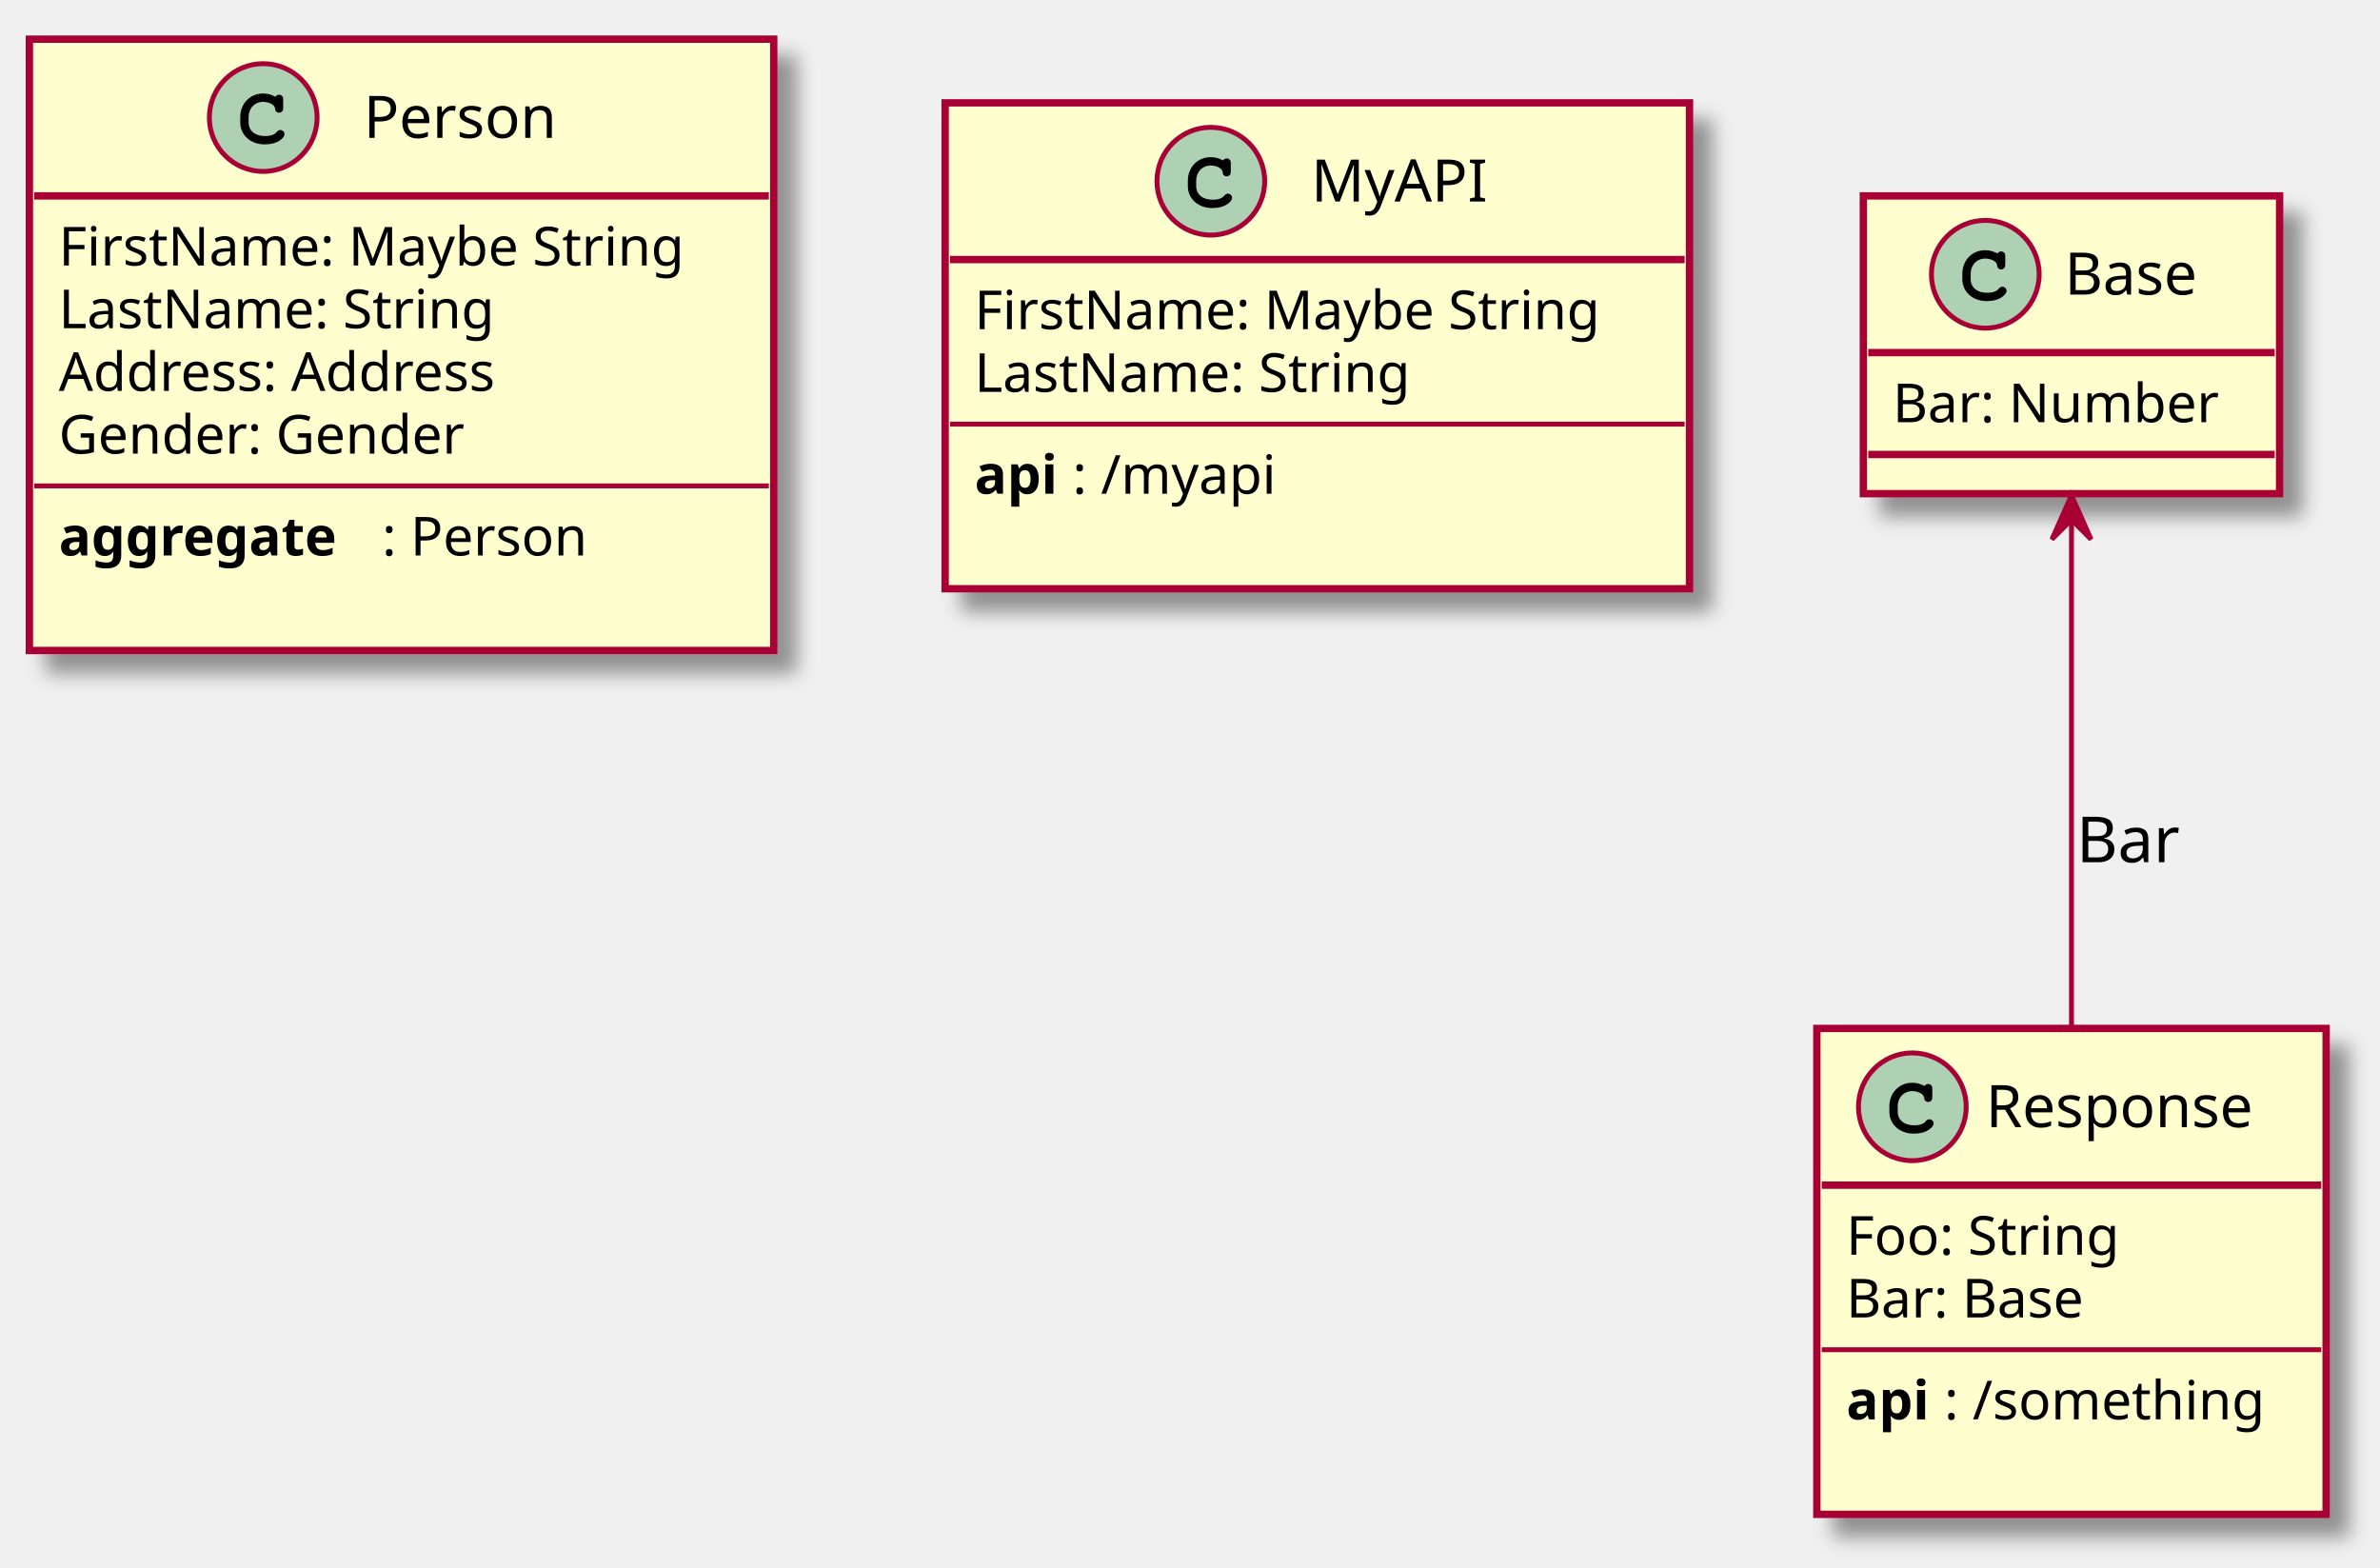
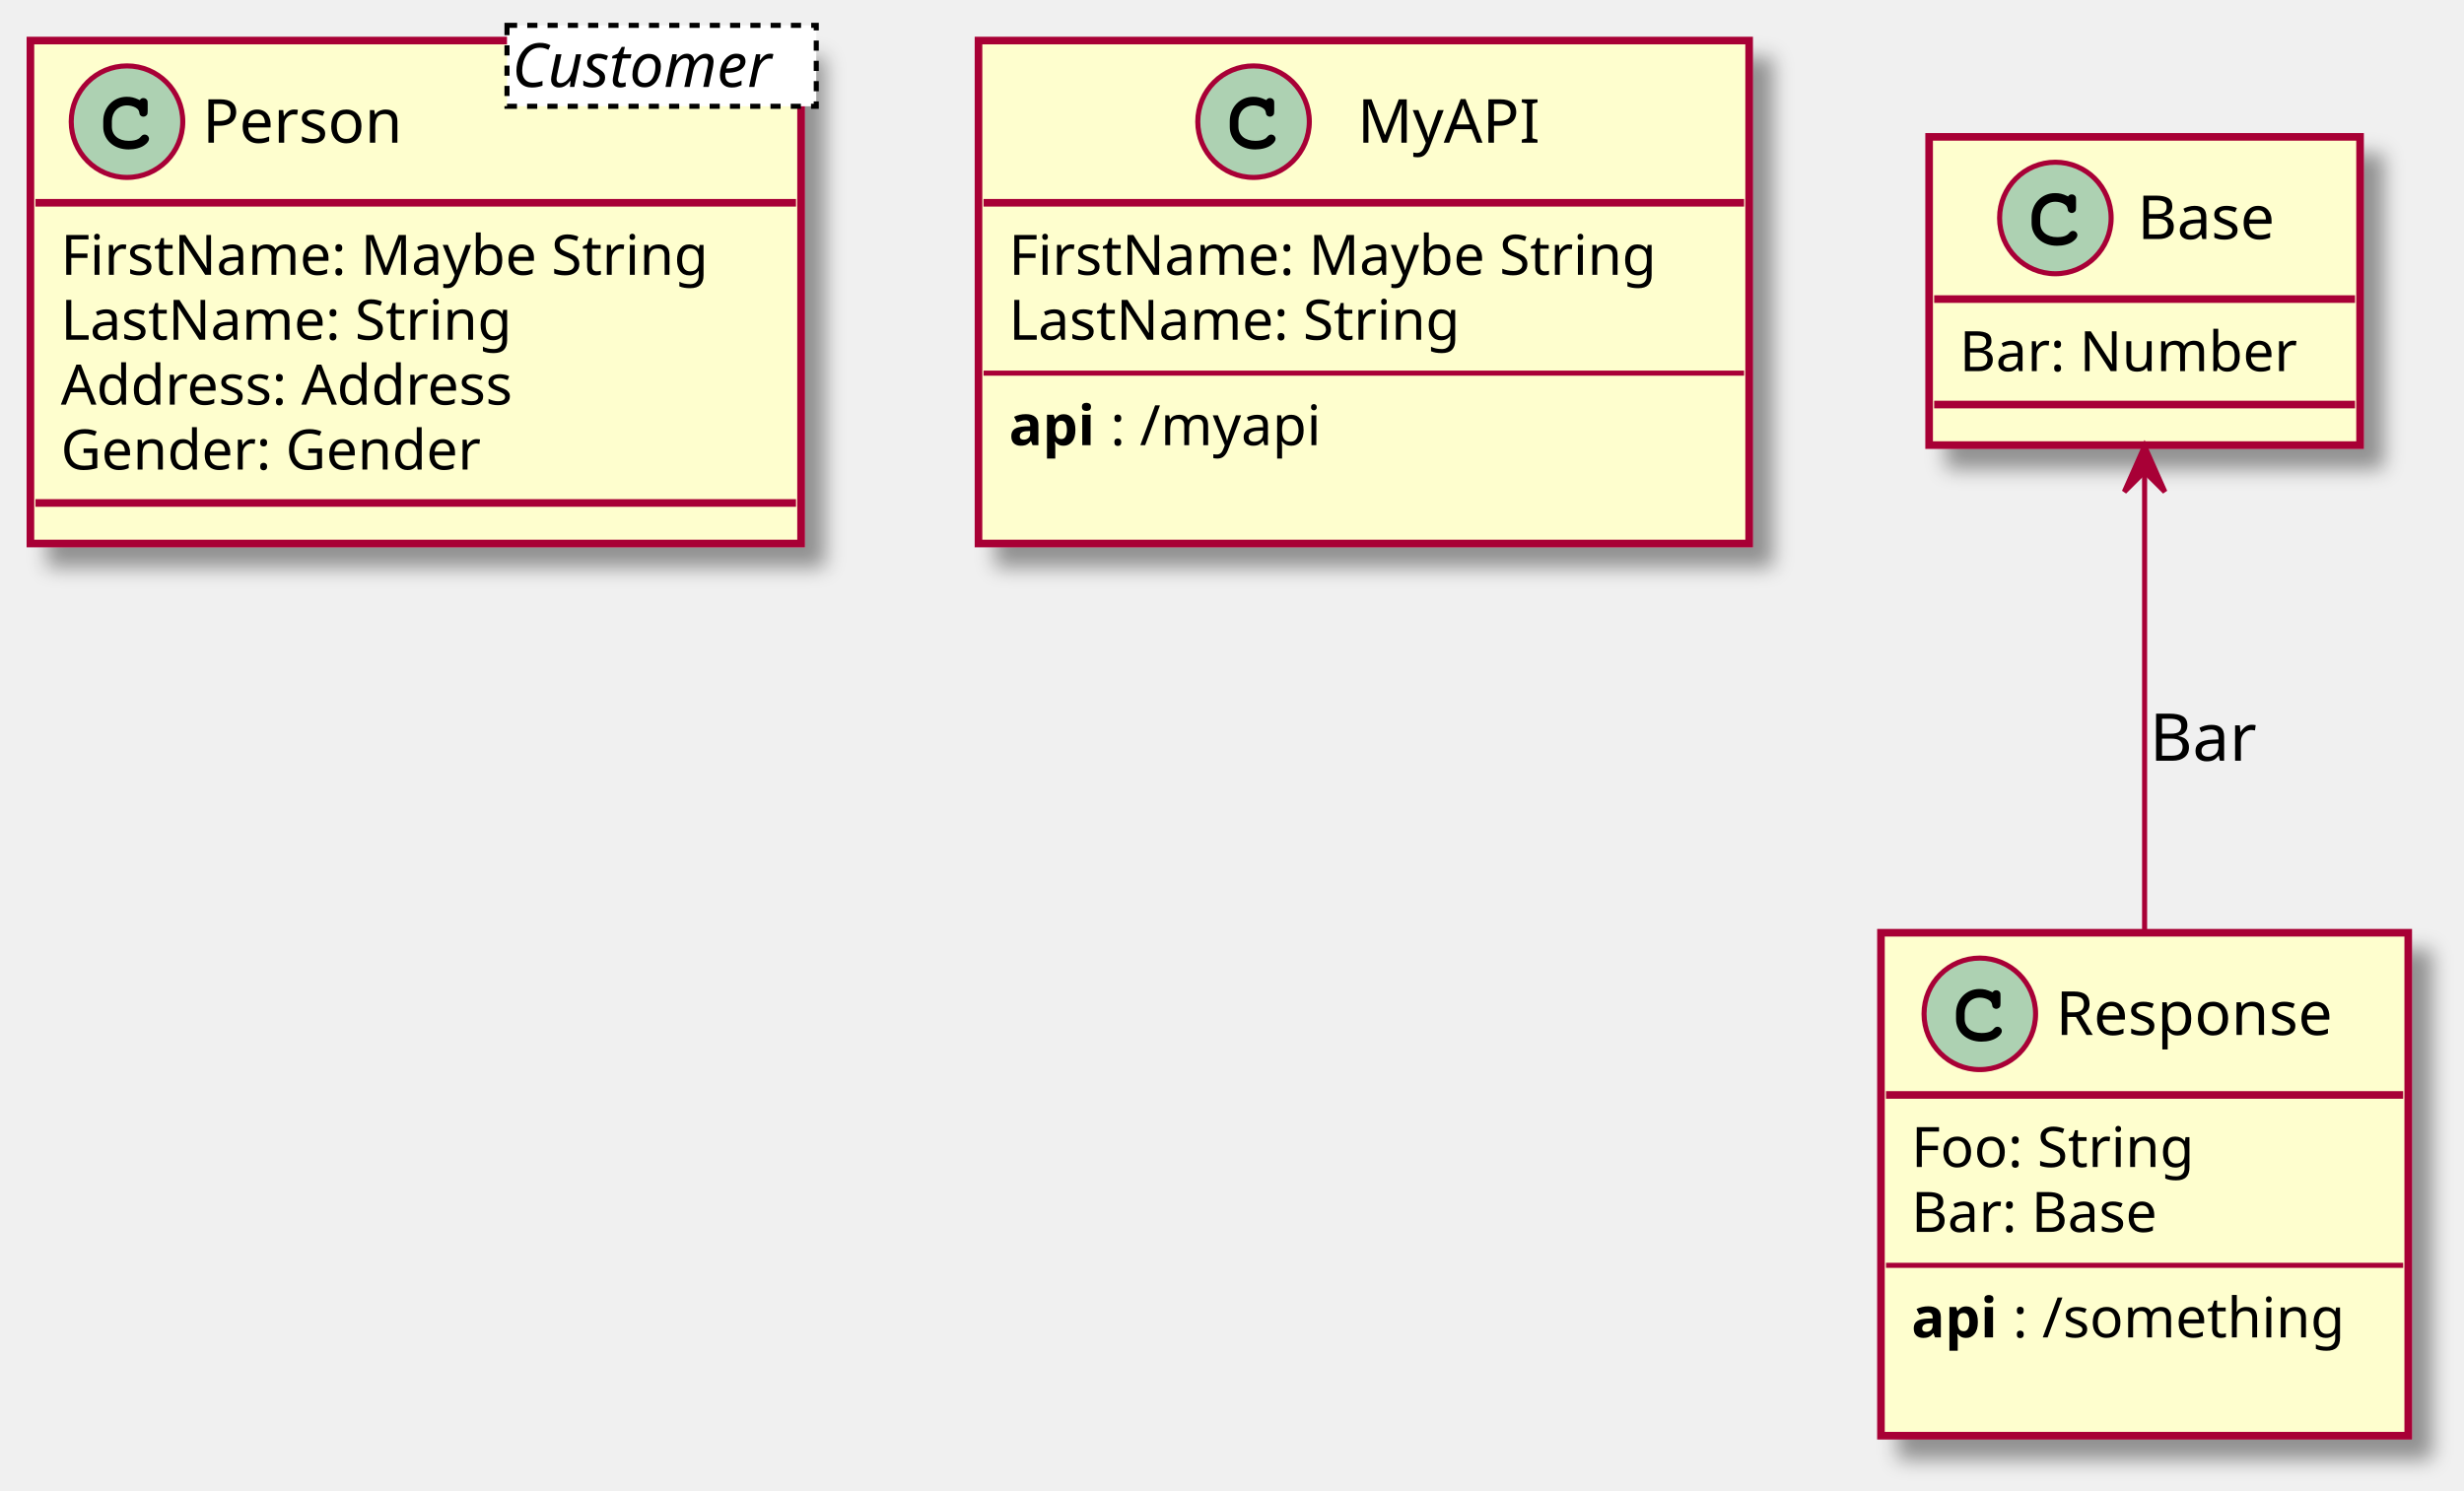
- <svg xmlns="http://www.w3.org/2000/svg" contentScriptType="application/ecmascript" contentStyleType="text/css" height="320px" preserveAspectRatio="none" style="width:486px;height:320px;" version="1.1" viewBox="0 0 486 320" width="486px" zoomAndPan="magnify">
+ <svg xmlns="http://www.w3.org/2000/svg" contentScriptType="application/ecmascript" contentStyleType="text/css" height="294px" preserveAspectRatio="none" style="width:486px;height:294px;" version="1.1" viewBox="0 0 486 294" width="486px" zoomAndPan="magnify">
  <defs>
-     <filter height="300%" id="fkfv85br1jl91" width="300%" x="-1" y="-1">
+     <filter height="300%" id="f6a2qkzx9c1nd" width="300%" x="-1" y="-1">
      <feGaussianBlur result="blurOut" stdDeviation="2.0" />
      <feColorMatrix in="blurOut" result="blurOut2" type="matrix" values="0 0 0 0 0 0 0 0 0 0 0 0 0 0 0 0 0 0 .4 0" />
      <feOffset dx="4.0" dy="4.0" in="blurOut2" result="blurOut3" />
      <feBlend in="SourceGraphic" in2="blurOut3" mode="normal" />
    </filter>
  </defs>
  <g>
-     <rect fill="#FEFECE" filter="url(#fkfv85br1jl91)" height="124.828" id="Person" style="stroke: #A80036; stroke-width: 1.5;" width="152" x="6" y="8" />
-     <ellipse cx="53.75" cy="24" fill="#ADD1B2" rx="11" ry="11" style="stroke: #A80036; stroke-width: 1.0;" />
-     <path d="M56.094,19.672 L56.266,19.75 C56.484,19.438 56.688,19.344 56.984,19.344 C57.281,19.344 57.562,19.484 57.719,19.75 C57.812,19.906 57.828,20.031 57.828,20.469 L57.828,21.891 C57.828,22.312 57.797,22.5 57.688,22.656 C57.516,22.875 57.25,23.016 56.984,23.016 C56.766,23.016 56.531,22.906 56.391,22.766 C56.25,22.641 56.219,22.516 56.156,22.109 C56.062,21.703 55.891,21.484 55.406,21.203 C54.938,20.953 54.328,20.797 53.75,20.797 C52.016,20.797 50.766,22.109 50.766,23.891 L50.766,24.984 C50.766,26.688 52.062,27.781 54.109,27.781 C54.875,27.781 55.562,27.656 55.984,27.391 C56.172,27.297 56.172,27.297 56.625,26.812 C56.812,26.625 57.016,26.547 57.234,26.547 C57.703,26.547 58.094,26.938 58.094,27.391 C58.094,27.781 57.766,28.234 57.188,28.641 C56.438,29.188 55.281,29.484 54.062,29.484 C51.172,29.484 49.062,27.594 49.062,25.016 L49.062,23.891 C49.062,21.172 51.062,19.094 53.688,19.094 C54.562,19.094 55.156,19.234 56.094,19.672 Z " />
-     <text fill="#000000" font-family="sans-serif" font-size="12" lengthAdjust="spacingAndGlyphs" textLength="44" x="74.25" y="28.154">Person</text>
+     <rect fill="#FEFECE" filter="url(#f6a2qkzx9c1nd)" height="99.219" id="Person" style="stroke: #A80036; stroke-width: 1.5;" width="152" x="6" y="8" />
+     <ellipse cx="25.05" cy="24" fill="#ADD1B2" rx="11" ry="11" style="stroke: #A80036; stroke-width: 1.0;" />
+     <path d="M27.394,19.672 L27.566,19.75 C27.784,19.438 27.988,19.344 28.284,19.344 C28.581,19.344 28.863,19.484 29.019,19.75 C29.113,19.906 29.128,20.031 29.128,20.469 L29.128,21.891 C29.128,22.312 29.097,22.5 28.988,22.656 C28.816,22.875 28.55,23.016 28.284,23.016 C28.066,23.016 27.831,22.906 27.691,22.766 C27.55,22.641 27.519,22.516 27.456,22.109 C27.363,21.703 27.191,21.484 26.706,21.203 C26.238,20.953 25.628,20.797 25.05,20.797 C23.316,20.797 22.066,22.109 22.066,23.891 L22.066,24.984 C22.066,26.688 23.363,27.781 25.409,27.781 C26.175,27.781 26.863,27.656 27.284,27.391 C27.472,27.297 27.472,27.297 27.925,26.812 C28.113,26.625 28.316,26.547 28.534,26.547 C29.003,26.547 29.394,26.938 29.394,27.391 C29.394,27.781 29.066,28.234 28.488,28.641 C27.738,29.188 26.581,29.484 25.363,29.484 C22.472,29.484 20.363,27.594 20.363,25.016 L20.363,23.891 C20.363,21.172 22.363,19.094 24.988,19.094 C25.863,19.094 26.456,19.234 27.394,19.672 Z " />
+     <text fill="#000000" font-family="sans-serif" font-size="12" lengthAdjust="spacingAndGlyphs" textLength="44" x="39.95" y="28.154">Person</text>
+     <rect fill="#FFFFFF" height="15.969" style="stroke: #000000; stroke-width: 1.0; stroke-dasharray: 2.0,2.0;" width="61" x="100" y="5" />
+     <text fill="#000000" font-family="sans-serif" font-size="12" font-style="italic" lengthAdjust="spacingAndGlyphs" textLength="59" x="101" y="17.139">Customer</text>
    <line style="stroke: #A80036; stroke-width: 1.5;" x1="7" x2="157" y1="40" y2="40" />
    <text fill="#000000" font-family="sans-serif" font-size="11" lengthAdjust="spacingAndGlyphs" textLength="140" x="12" y="54.21">FirstName: Maybe String</text>
    <text fill="#000000" font-family="sans-serif" font-size="11" lengthAdjust="spacingAndGlyphs" textLength="99" x="12" y="67.015">LastName: String</text>
    <text fill="#000000" font-family="sans-serif" font-size="11" lengthAdjust="spacingAndGlyphs" textLength="102" x="12" y="79.82">Address: Address</text>
    <text fill="#000000" font-family="sans-serif" font-size="11" lengthAdjust="spacingAndGlyphs" textLength="92" x="12" y="92.624">Gender: Gender</text>
-     <line style="stroke: #A80036; stroke-width: 1.0;" x1="7" x2="157" y1="99.219" y2="99.219" />
-     <text fill="#000000" font-family="sans-serif" font-size="11" font-weight="bold" lengthAdjust="spacingAndGlyphs" textLength="66" x="12" y="113.429">aggregate</text>
-     <text fill="#000000" font-family="sans-serif" font-size="11" lengthAdjust="spacingAndGlyphs" textLength="48" x="78" y="113.429">: Person</text>
-     <text fill="#000000" font-family="sans-serif" font-size="11" lengthAdjust="spacingAndGlyphs" textLength="0" x="16" y="126.234" />
-     <rect fill="#FEFECE" filter="url(#fkfv85br1jl91)" height="99.219" id="MyAPI" style="stroke: #A80036; stroke-width: 1.5;" width="152" x="193" y="21" />
-     <ellipse cx="247.25" cy="37" fill="#ADD1B2" rx="11" ry="11" style="stroke: #A80036; stroke-width: 1.0;" />
-     <path d="M249.594,32.672 L249.766,32.75 C249.984,32.438 250.188,32.344 250.484,32.344 C250.781,32.344 251.062,32.484 251.219,32.75 C251.312,32.906 251.328,33.031 251.328,33.469 L251.328,34.891 C251.328,35.312 251.297,35.5 251.188,35.656 C251.016,35.875 250.75,36.016 250.484,36.016 C250.266,36.016 250.031,35.906 249.891,35.766 C249.75,35.641 249.719,35.516 249.656,35.109 C249.562,34.703 249.391,34.484 248.906,34.203 C248.438,33.953 247.828,33.797 247.25,33.797 C245.516,33.797 244.266,35.109 244.266,36.891 L244.266,37.984 C244.266,39.688 245.562,40.781 247.609,40.781 C248.375,40.781 249.062,40.656 249.484,40.391 C249.672,40.297 249.672,40.297 250.125,39.812 C250.312,39.625 250.516,39.547 250.734,39.547 C251.203,39.547 251.594,39.938 251.594,40.391 C251.594,40.781 251.266,41.234 250.688,41.641 C249.938,42.188 248.781,42.484 247.562,42.484 C244.672,42.484 242.562,40.594 242.562,38.016 L242.562,36.891 C242.562,34.172 244.562,32.094 247.188,32.094 C248.062,32.094 248.656,32.234 249.594,32.672 Z " />
-     <text fill="#000000" font-family="sans-serif" font-size="12" lengthAdjust="spacingAndGlyphs" textLength="35" x="267.75" y="41.154">MyAPI</text>
-     <line style="stroke: #A80036; stroke-width: 1.5;" x1="194" x2="344" y1="53" y2="53" />
-     <text fill="#000000" font-family="sans-serif" font-size="11" lengthAdjust="spacingAndGlyphs" textLength="140" x="199" y="67.21">FirstName: Maybe String</text>
-     <text fill="#000000" font-family="sans-serif" font-size="11" lengthAdjust="spacingAndGlyphs" textLength="99" x="199" y="80.015">LastName: String</text>
-     <line style="stroke: #A80036; stroke-width: 1.0;" x1="194" x2="344" y1="86.609" y2="86.609" />
-     <text fill="#000000" font-family="sans-serif" font-size="11" font-weight="bold" lengthAdjust="spacingAndGlyphs" textLength="20" x="199" y="100.82">api</text>
-     <text fill="#000000" font-family="sans-serif" font-size="11" lengthAdjust="spacingAndGlyphs" textLength="46" x="219" y="100.82">: /myapi</text>
-     <text fill="#000000" font-family="sans-serif" font-size="11" lengthAdjust="spacingAndGlyphs" textLength="0" x="203" y="113.624" />
-     <rect fill="#FEFECE" filter="url(#fkfv85br1jl91)" height="60.805" id="Base" style="stroke: #A80036; stroke-width: 1.5;" width="85" x="380.5" y="40" />
-     <ellipse cx="405.4" cy="56" fill="#ADD1B2" rx="11" ry="11" style="stroke: #A80036; stroke-width: 1.0;" />
-     <path d="M407.744,51.672 L407.916,51.75 C408.134,51.438 408.337,51.344 408.634,51.344 C408.931,51.344 409.212,51.484 409.369,51.75 C409.462,51.906 409.478,52.031 409.478,52.469 L409.478,53.891 C409.478,54.312 409.447,54.5 409.337,54.656 C409.166,54.875 408.9,55.016 408.634,55.016 C408.416,55.016 408.181,54.906 408.041,54.766 C407.9,54.641 407.869,54.516 407.806,54.109 C407.712,53.703 407.541,53.484 407.056,53.203 C406.587,52.953 405.978,52.797 405.4,52.797 C403.666,52.797 402.416,54.109 402.416,55.891 L402.416,56.984 C402.416,58.688 403.712,59.781 405.759,59.781 C406.525,59.781 407.212,59.656 407.634,59.391 C407.822,59.297 407.822,59.297 408.275,58.812 C408.462,58.625 408.666,58.547 408.884,58.547 C409.353,58.547 409.744,58.938 409.744,59.391 C409.744,59.781 409.416,60.234 408.837,60.641 C408.087,61.188 406.931,61.484 405.712,61.484 C402.822,61.484 400.712,59.594 400.712,57.016 L400.712,55.891 C400.712,53.172 402.712,51.094 405.337,51.094 C406.212,51.094 406.806,51.234 407.744,51.672 Z " />
-     <text fill="#000000" font-family="sans-serif" font-size="12" lengthAdjust="spacingAndGlyphs" textLength="31" x="421.6" y="60.154">Base</text>
-     <line style="stroke: #A80036; stroke-width: 1.5;" x1="381.5" x2="464.5" y1="72" y2="72" />
-     <text fill="#000000" font-family="sans-serif" font-size="11" lengthAdjust="spacingAndGlyphs" textLength="73" x="386.5" y="86.21">Bar: Number</text>
-     <line style="stroke: #A80036; stroke-width: 1.5;" x1="381.5" x2="464.5" y1="92.805" y2="92.805" />
-     <rect fill="#FEFECE" filter="url(#fkfv85br1jl91)" height="99.219" id="Response" style="stroke: #A80036; stroke-width: 1.5;" width="104" x="371" y="210" />
-     <ellipse cx="390.5" cy="226" fill="#ADD1B2" rx="11" ry="11" style="stroke: #A80036; stroke-width: 1.0;" />
-     <path d="M392.844,221.672 L393.016,221.75 C393.234,221.438 393.438,221.344 393.734,221.344 C394.031,221.344 394.312,221.484 394.469,221.75 C394.562,221.906 394.578,222.031 394.578,222.469 L394.578,223.891 C394.578,224.312 394.547,224.5 394.438,224.656 C394.266,224.875 394,225.016 393.734,225.016 C393.516,225.016 393.281,224.906 393.141,224.766 C393,224.641 392.969,224.516 392.906,224.109 C392.812,223.703 392.641,223.484 392.156,223.203 C391.688,222.953 391.078,222.797 390.5,222.797 C388.766,222.797 387.516,224.109 387.516,225.891 L387.516,226.984 C387.516,228.688 388.812,229.781 390.859,229.781 C391.625,229.781 392.312,229.656 392.734,229.391 C392.922,229.297 392.922,229.297 393.375,228.812 C393.562,228.625 393.766,228.547 393.984,228.547 C394.453,228.547 394.844,228.938 394.844,229.391 C394.844,229.781 394.516,230.234 393.938,230.641 C393.188,231.188 392.031,231.484 390.812,231.484 C387.922,231.484 385.812,229.594 385.812,227.016 L385.812,225.891 C385.812,223.172 387.812,221.094 390.438,221.094 C391.312,221.094 391.906,221.234 392.844,221.672 Z " />
-     <text fill="#000000" font-family="sans-serif" font-size="12" lengthAdjust="spacingAndGlyphs" textLength="62" x="405.5" y="230.154">Response</text>
-     <line style="stroke: #A80036; stroke-width: 1.5;" x1="372" x2="474" y1="242" y2="242" />
-     <text fill="#000000" font-family="sans-serif" font-size="11" lengthAdjust="spacingAndGlyphs" textLength="62" x="377" y="256.21">Foo: String</text>
-     <text fill="#000000" font-family="sans-serif" font-size="11" lengthAdjust="spacingAndGlyphs" textLength="57" x="377" y="269.015">Bar: Base</text>
-     <line style="stroke: #A80036; stroke-width: 1.0;" x1="372" x2="474" y1="275.609" y2="275.609" />
-     <text fill="#000000" font-family="sans-serif" font-size="11" font-weight="bold" lengthAdjust="spacingAndGlyphs" textLength="20" x="377" y="289.82">api</text>
-     <text fill="#000000" font-family="sans-serif" font-size="11" lengthAdjust="spacingAndGlyphs" textLength="72" x="397" y="289.82">: /something</text>
-     <text fill="#000000" font-family="sans-serif" font-size="11" lengthAdjust="spacingAndGlyphs" textLength="0" x="381" y="302.625" />
-     <path d="M423,106.412 C423,135.513 423,177.298 423,209.708 " fill="none" id="Base-Response" style="stroke: #A80036; stroke-width: 1.0;" />
-     <polygon fill="#A80036" points="423,101.131,419,110.131,423,106.131,427,110.131,423,101.131" style="stroke: #A80036; stroke-width: 1.0;" />
-     <text fill="#000000" font-family="sans-serif" font-size="13" lengthAdjust="spacingAndGlyphs" textLength="22" x="424" y="176.067">Bar</text>
+     <line style="stroke: #A80036; stroke-width: 1.5;" x1="7" x2="157" y1="99.219" y2="99.219" />
+     <rect fill="#FEFECE" filter="url(#f6a2qkzx9c1nd)" height="99.219" id="MyAPI" style="stroke: #A80036; stroke-width: 1.5;" width="152" x="193" y="8" />
+     <ellipse cx="247.25" cy="24" fill="#ADD1B2" rx="11" ry="11" style="stroke: #A80036; stroke-width: 1.0;" />
+     <path d="M249.594,19.672 L249.766,19.75 C249.984,19.438 250.188,19.344 250.484,19.344 C250.781,19.344 251.062,19.484 251.219,19.75 C251.312,19.906 251.328,20.031 251.328,20.469 L251.328,21.891 C251.328,22.312 251.297,22.5 251.188,22.656 C251.016,22.875 250.75,23.016 250.484,23.016 C250.266,23.016 250.031,22.906 249.891,22.766 C249.75,22.641 249.719,22.516 249.656,22.109 C249.562,21.703 249.391,21.484 248.906,21.203 C248.438,20.953 247.828,20.797 247.25,20.797 C245.516,20.797 244.266,22.109 244.266,23.891 L244.266,24.984 C244.266,26.688 245.562,27.781 247.609,27.781 C248.375,27.781 249.062,27.656 249.484,27.391 C249.672,27.297 249.672,27.297 250.125,26.812 C250.312,26.625 250.516,26.547 250.734,26.547 C251.203,26.547 251.594,26.938 251.594,27.391 C251.594,27.781 251.266,28.234 250.688,28.641 C249.938,29.188 248.781,29.484 247.562,29.484 C244.672,29.484 242.562,27.594 242.562,25.016 L242.562,23.891 C242.562,21.172 244.562,19.094 247.188,19.094 C248.062,19.094 248.656,19.234 249.594,19.672 Z " />
+     <text fill="#000000" font-family="sans-serif" font-size="12" lengthAdjust="spacingAndGlyphs" textLength="35" x="267.75" y="28.154">MyAPI</text>
+     <line style="stroke: #A80036; stroke-width: 1.5;" x1="194" x2="344" y1="40" y2="40" />
+     <text fill="#000000" font-family="sans-serif" font-size="11" lengthAdjust="spacingAndGlyphs" textLength="140" x="199" y="54.21">FirstName: Maybe String</text>
+     <text fill="#000000" font-family="sans-serif" font-size="11" lengthAdjust="spacingAndGlyphs" textLength="99" x="199" y="67.015">LastName: String</text>
+     <line style="stroke: #A80036; stroke-width: 1.0;" x1="194" x2="344" y1="73.609" y2="73.609" />
+     <text fill="#000000" font-family="sans-serif" font-size="11" font-weight="bold" lengthAdjust="spacingAndGlyphs" textLength="20" x="199" y="87.82">api</text>
+     <text fill="#000000" font-family="sans-serif" font-size="11" lengthAdjust="spacingAndGlyphs" textLength="46" x="219" y="87.82">: /myapi</text>
+     <text fill="#000000" font-family="sans-serif" font-size="11" lengthAdjust="spacingAndGlyphs" textLength="0" x="203" y="100.624" />
+     <rect fill="#FEFECE" filter="url(#f6a2qkzx9c1nd)" height="60.805" id="Base" style="stroke: #A80036; stroke-width: 1.5;" width="85" x="380.5" y="27" />
+     <ellipse cx="405.4" cy="43" fill="#ADD1B2" rx="11" ry="11" style="stroke: #A80036; stroke-width: 1.0;" />
+     <path d="M407.744,38.672 L407.916,38.75 C408.134,38.438 408.337,38.344 408.634,38.344 C408.931,38.344 409.212,38.484 409.369,38.75 C409.462,38.906 409.478,39.031 409.478,39.469 L409.478,40.891 C409.478,41.312 409.447,41.5 409.337,41.656 C409.166,41.875 408.9,42.016 408.634,42.016 C408.416,42.016 408.181,41.906 408.041,41.766 C407.9,41.641 407.869,41.516 407.806,41.109 C407.712,40.703 407.541,40.484 407.056,40.203 C406.587,39.953 405.978,39.797 405.4,39.797 C403.666,39.797 402.416,41.109 402.416,42.891 L402.416,43.984 C402.416,45.688 403.712,46.781 405.759,46.781 C406.525,46.781 407.212,46.656 407.634,46.391 C407.822,46.297 407.822,46.297 408.275,45.812 C408.462,45.625 408.666,45.547 408.884,45.547 C409.353,45.547 409.744,45.938 409.744,46.391 C409.744,46.781 409.416,47.234 408.837,47.641 C408.087,48.188 406.931,48.484 405.712,48.484 C402.822,48.484 400.712,46.594 400.712,44.016 L400.712,42.891 C400.712,40.172 402.712,38.094 405.337,38.094 C406.212,38.094 406.806,38.234 407.744,38.672 Z " />
+     <text fill="#000000" font-family="sans-serif" font-size="12" lengthAdjust="spacingAndGlyphs" textLength="31" x="421.6" y="47.154">Base</text>
+     <line style="stroke: #A80036; stroke-width: 1.5;" x1="381.5" x2="464.5" y1="59" y2="59" />
+     <text fill="#000000" font-family="sans-serif" font-size="11" lengthAdjust="spacingAndGlyphs" textLength="73" x="386.5" y="73.21">Bar: Number</text>
+     <line style="stroke: #A80036; stroke-width: 1.5;" x1="381.5" x2="464.5" y1="79.805" y2="79.805" />
+     <rect fill="#FEFECE" filter="url(#f6a2qkzx9c1nd)" height="99.219" id="Response" style="stroke: #A80036; stroke-width: 1.5;" width="104" x="371" y="184" />
+     <ellipse cx="390.5" cy="200" fill="#ADD1B2" rx="11" ry="11" style="stroke: #A80036; stroke-width: 1.0;" />
+     <path d="M392.844,195.672 L393.016,195.75 C393.234,195.438 393.438,195.344 393.734,195.344 C394.031,195.344 394.312,195.484 394.469,195.75 C394.562,195.906 394.578,196.031 394.578,196.469 L394.578,197.891 C394.578,198.312 394.547,198.5 394.438,198.656 C394.266,198.875 394,199.016 393.734,199.016 C393.516,199.016 393.281,198.906 393.141,198.766 C393,198.641 392.969,198.516 392.906,198.109 C392.812,197.703 392.641,197.484 392.156,197.203 C391.688,196.953 391.078,196.797 390.5,196.797 C388.766,196.797 387.516,198.109 387.516,199.891 L387.516,200.984 C387.516,202.688 388.812,203.781 390.859,203.781 C391.625,203.781 392.312,203.656 392.734,203.391 C392.922,203.297 392.922,203.297 393.375,202.812 C393.562,202.625 393.766,202.547 393.984,202.547 C394.453,202.547 394.844,202.938 394.844,203.391 C394.844,203.781 394.516,204.234 393.938,204.641 C393.188,205.188 392.031,205.484 390.812,205.484 C387.922,205.484 385.812,203.594 385.812,201.016 L385.812,199.891 C385.812,197.172 387.812,195.094 390.438,195.094 C391.312,195.094 391.906,195.234 392.844,195.672 Z " />
+     <text fill="#000000" font-family="sans-serif" font-size="12" lengthAdjust="spacingAndGlyphs" textLength="62" x="405.5" y="204.154">Response</text>
+     <line style="stroke: #A80036; stroke-width: 1.5;" x1="372" x2="474" y1="216" y2="216" />
+     <text fill="#000000" font-family="sans-serif" font-size="11" lengthAdjust="spacingAndGlyphs" textLength="62" x="377" y="230.21">Foo: String</text>
+     <text fill="#000000" font-family="sans-serif" font-size="11" lengthAdjust="spacingAndGlyphs" textLength="57" x="377" y="243.015">Bar: Base</text>
+     <line style="stroke: #A80036; stroke-width: 1.0;" x1="372" x2="474" y1="249.609" y2="249.609" />
+     <text fill="#000000" font-family="sans-serif" font-size="11" font-weight="bold" lengthAdjust="spacingAndGlyphs" textLength="20" x="377" y="263.82">api</text>
+     <text fill="#000000" font-family="sans-serif" font-size="11" lengthAdjust="spacingAndGlyphs" textLength="72" x="397" y="263.82">: /something</text>
+     <text fill="#000000" font-family="sans-serif" font-size="11" lengthAdjust="spacingAndGlyphs" textLength="0" x="381" y="276.625" />
+     <path d="M423,93.068 C423,119.008 423,154.867 423,183.724 " fill="none" id="Base-Response" style="stroke: #A80036; stroke-width: 1.0;" />
+     <polygon fill="#A80036" points="423,88.017,419,97.017,423,93.017,427,97.017,423,88.017" style="stroke: #A80036; stroke-width: 1.0;" />
+     <text fill="#000000" font-family="sans-serif" font-size="13" lengthAdjust="spacingAndGlyphs" textLength="22" x="424" y="150.067">Bar</text>
  </g>
</svg>
